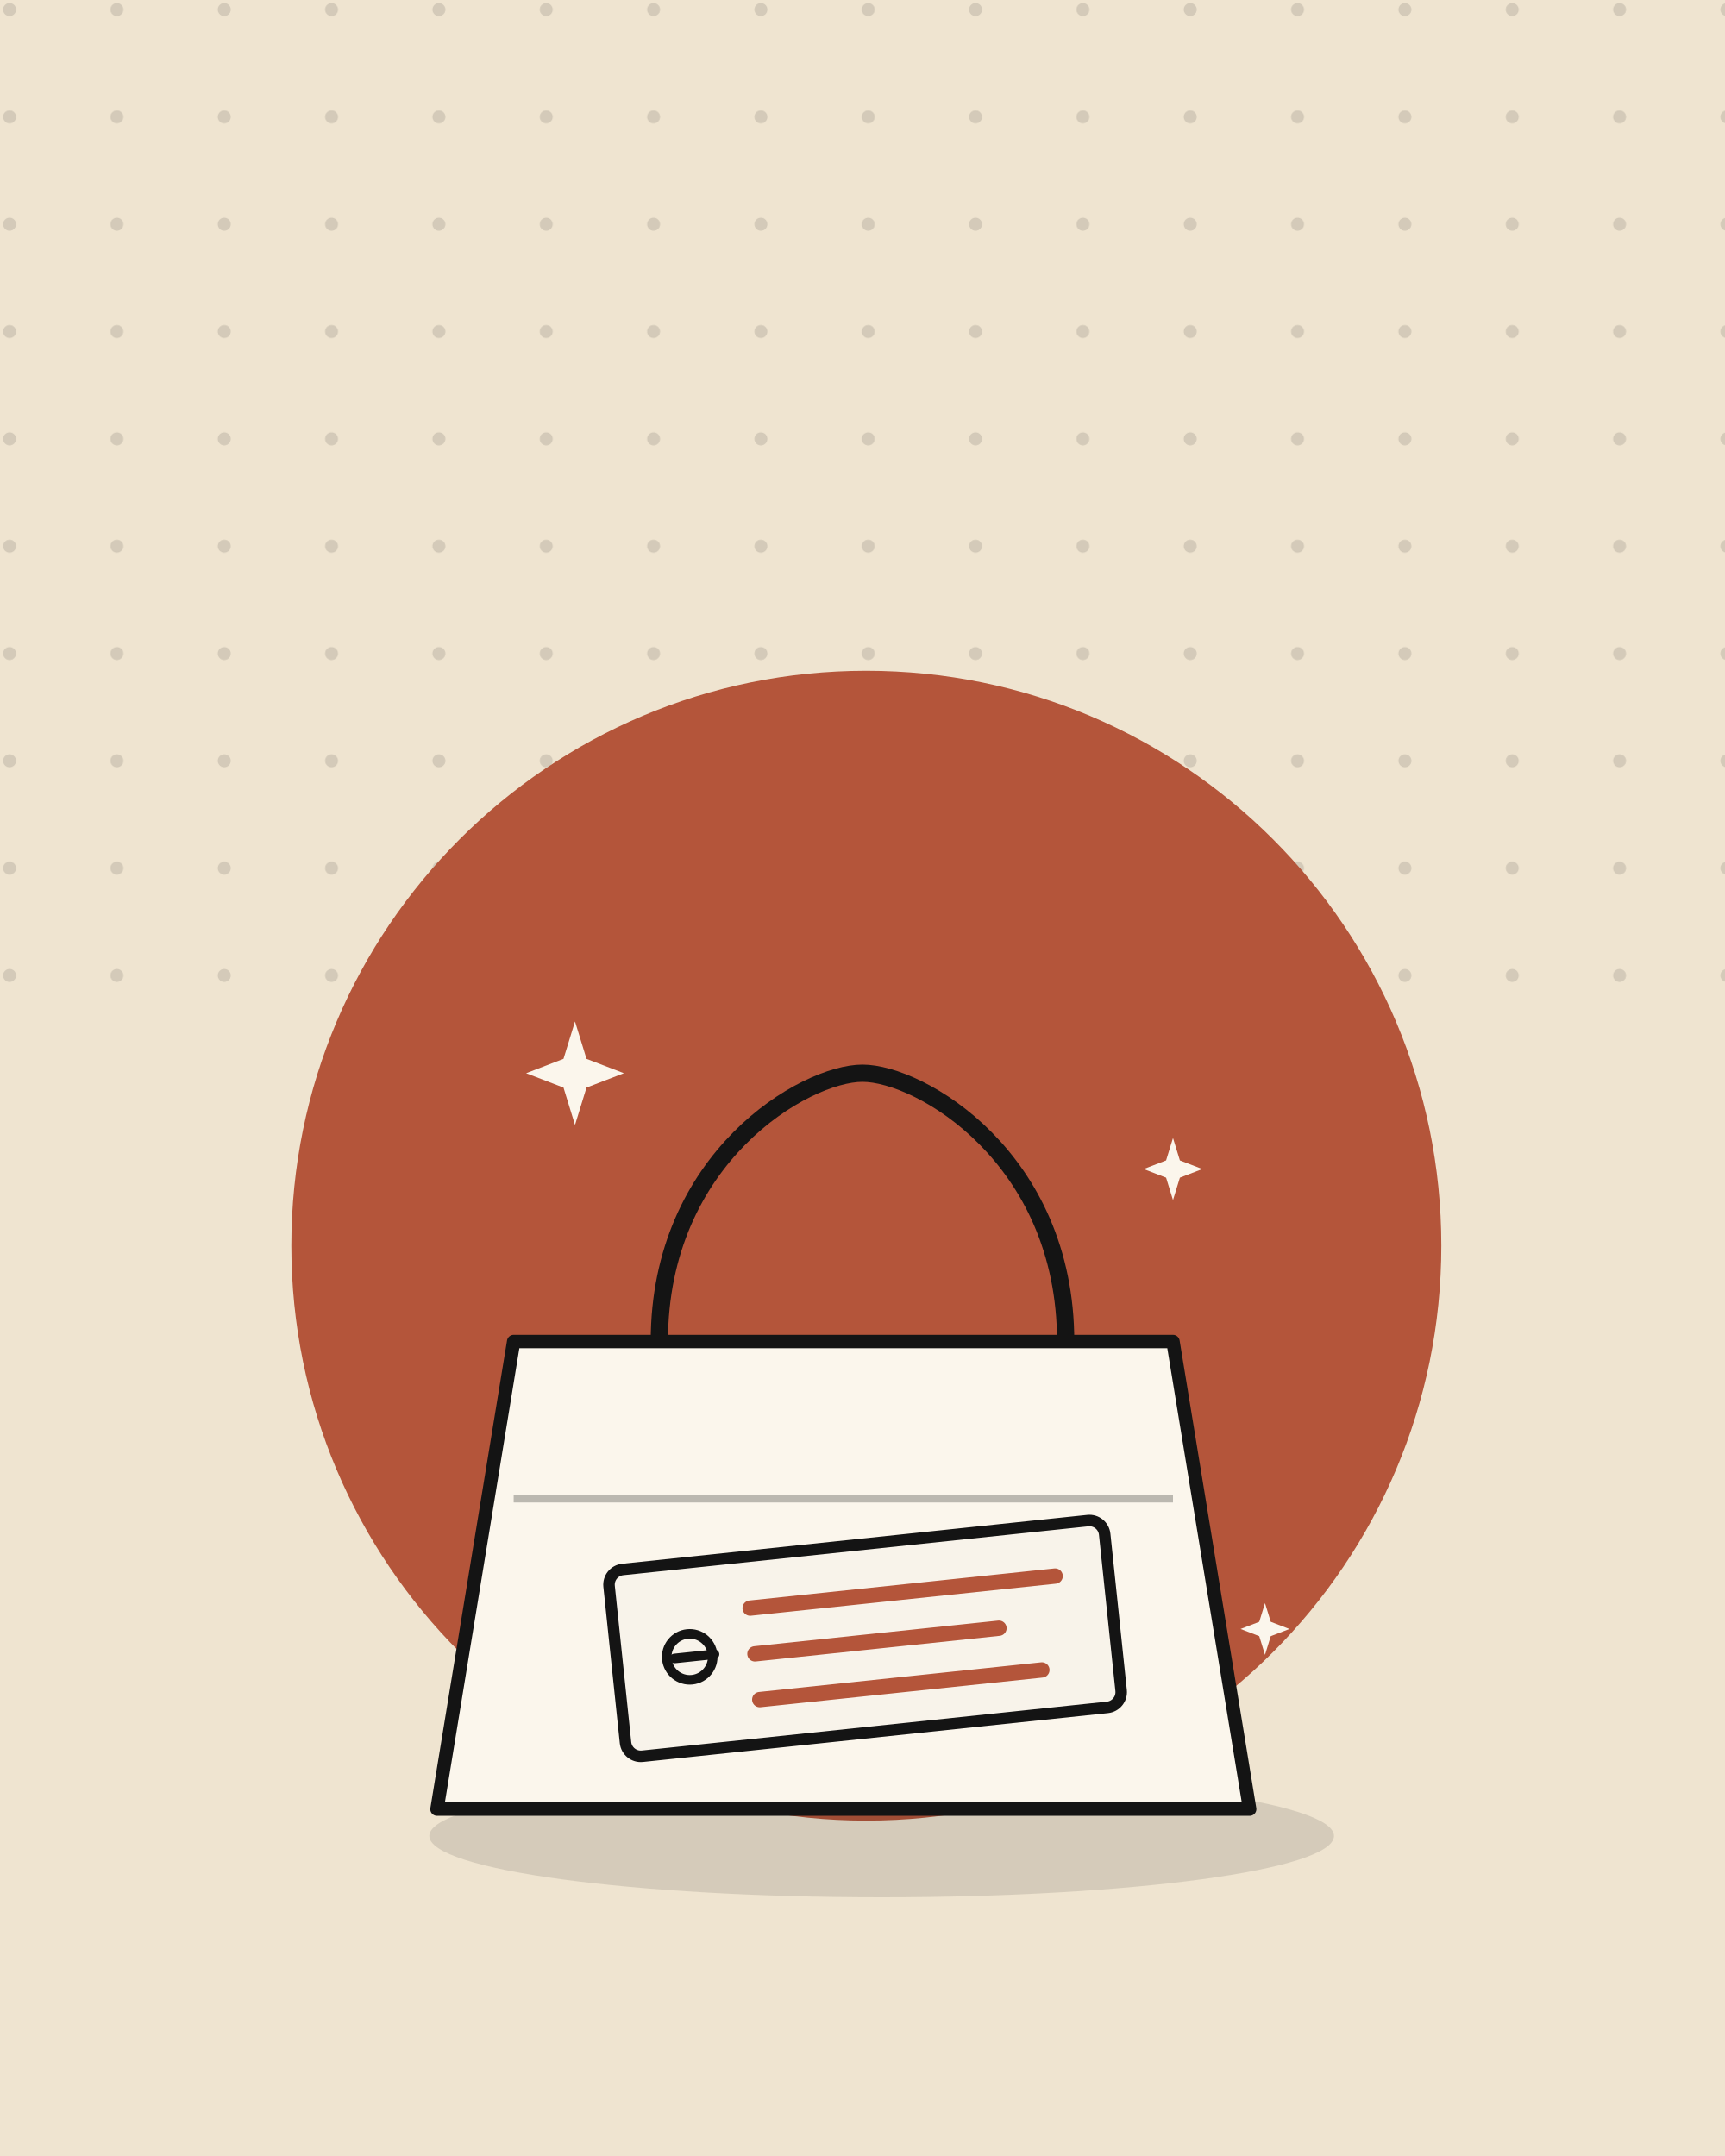
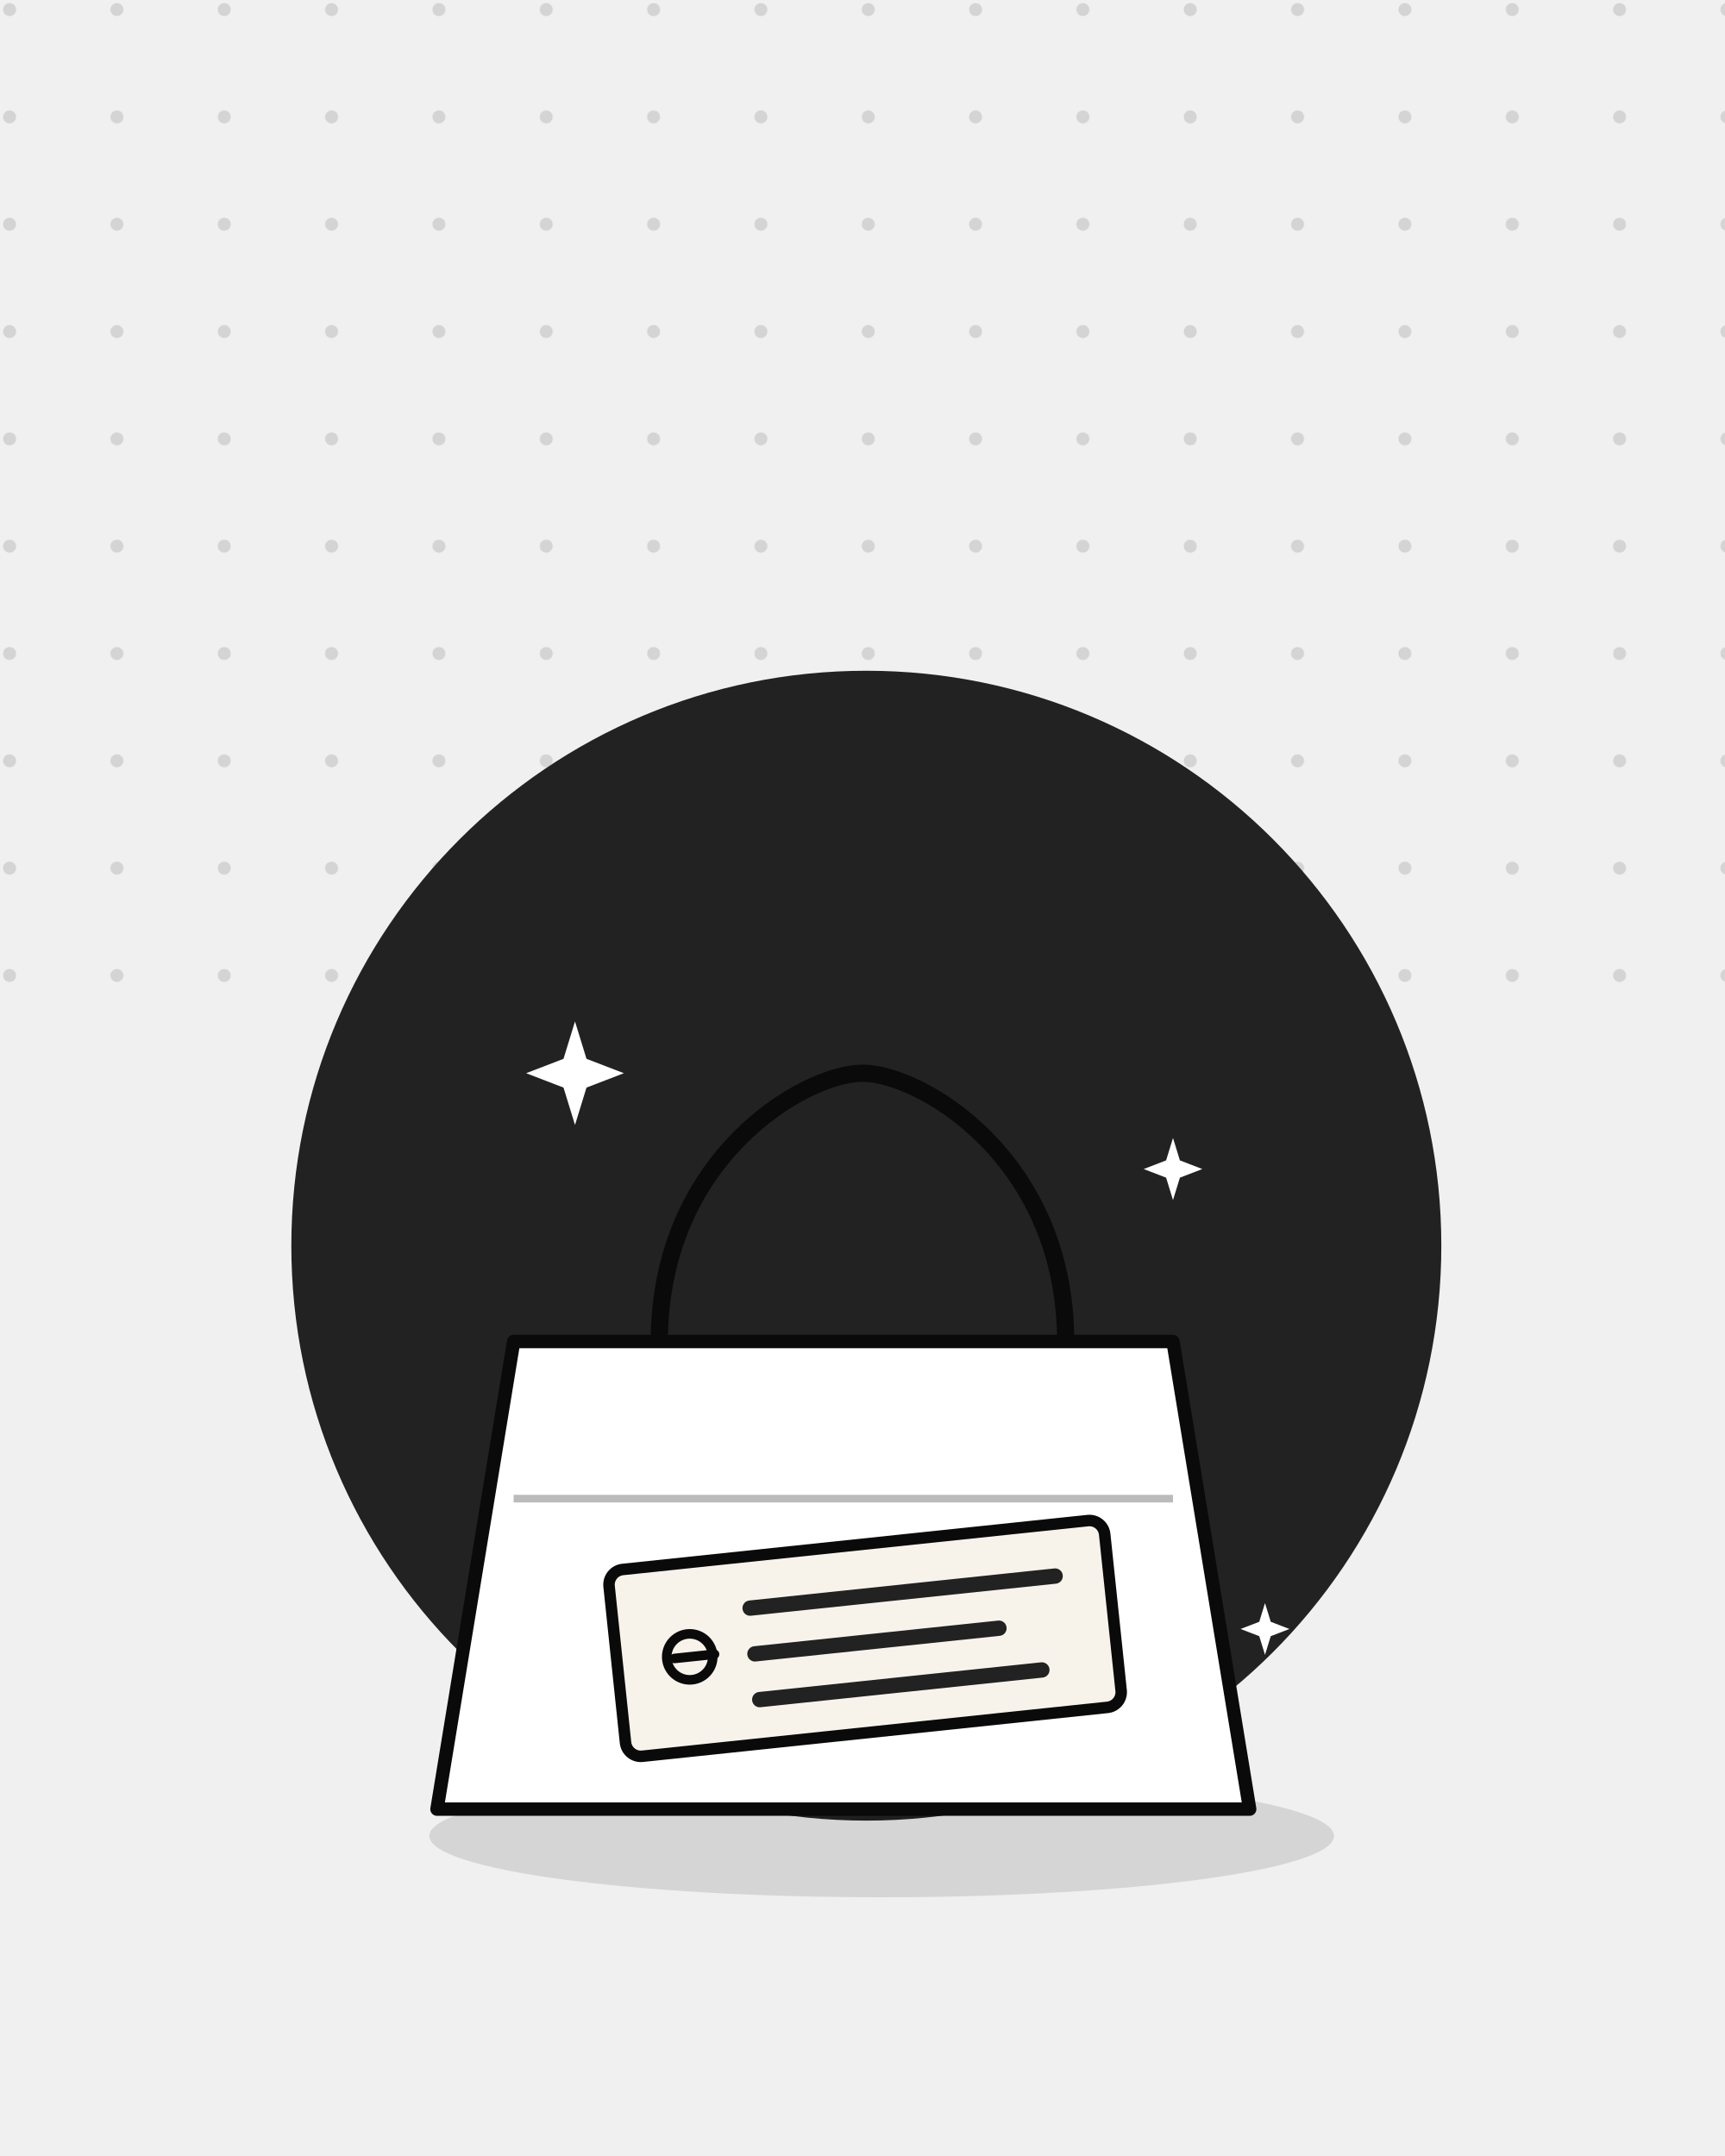
<svg xmlns="http://www.w3.org/2000/svg" viewBox="0 0 900 1125" role="img" aria-label="Ilustración de artículo del taller">
  <defs>
    <pattern id="dots" width="56" height="56" patternUnits="userSpaceOnUse">
-       <circle cx="5" cy="5" r="3.4" fill="#141414" opacity=".22" />
+       <circle cx="5" cy="5" r="3.4" fill="#0a0a0a" opacity=".22" />
    </pattern>
    <g id="spark">
      <path d="M0,-18 L4,-5 L17,0 L4,5 L0,18 L-4,5 L-17,0 L-4,-5 Z" />
    </g>
  </defs>
-   <rect width="900" height="1125" fill="#EFE4D0" />
+   <rect width="900" height="1125" fill="#f0f0f0" />
  <rect width="900" height="520" fill="url(#dots)" opacity=".55" />
-   <circle cx="452" cy="650" r="300" fill="#B4553A" />
-   <ellipse cx="460" cy="958" rx="236" ry="32" fill="#141414" opacity=".12" />
-   <g stroke="#141414" stroke-width="7" stroke-linejoin="round">
-     <path d="M268,700 L612,700 L652,944 L228,944 Z" fill="#FBF6EC" />
+   <circle cx="452" cy="650" r="300" fill="#222222" />
+   <ellipse cx="460" cy="958" rx="236" ry="32" fill="#0a0a0a" opacity=".12" />
+   <g stroke="#0a0a0a" stroke-width="7" stroke-linejoin="round">
+     <path d="M268,700 L612,700 L652,944 L228,944 Z" fill="#ffffff" />
    <path d="M344,700 C344,604 420,560 450,560 C480,560 556,604 556,700" fill="none" stroke-width="9" />
    <path d="M268,782 L612,782" fill="none" opacity=".28" stroke-width="4" />
  </g>
  <g transform="rotate(-6 450 842)">
-     <rect x="320" y="806" width="260" height="98" rx="8" fill="#F8F3EA" stroke="#141414" stroke-width="6" />
-     <circle cx="358" cy="855" r="12" fill="none" stroke="#141414" stroke-width="5" />
-     <path d="M350,855 L371,855" stroke="#141414" stroke-width="5" stroke-linecap="round" />
-     <path d="M392,833 L552,833 M392,857 L520,857 M392,881 L540,881" stroke="#B4553A" stroke-width="8" stroke-linecap="round" />
+     <rect x="320" y="806" width="260" height="98" rx="8" fill="#F8F3EA" stroke="#0a0a0a" stroke-width="6" />
+     <circle cx="358" cy="855" r="12" fill="none" stroke="#0a0a0a" stroke-width="5" />
+     <path d="M350,855 L371,855" stroke="#0a0a0a" stroke-width="5" stroke-linecap="round" />
+     <path d="M392,833 L552,833 M392,857 L520,857 M392,881 L540,881" stroke="#222222" stroke-width="8" stroke-linecap="round" />
  </g>
-   <use href="#spark" transform="translate(300 560) scale(1.5)" fill="#FBF6EC" />
-   <use href="#spark" transform="translate(612 610) scale(.9)" fill="#FBF6EC" />
-   <use href="#spark" transform="translate(660 850) scale(.75)" fill="#FBF6EC" />
+   <use href="#spark" transform="translate(300 560) scale(1.5)" fill="#ffffff" />
+   <use href="#spark" transform="translate(612 610) scale(.9)" fill="#ffffff" />
+   <use href="#spark" transform="translate(660 850) scale(.75)" fill="#ffffff" />
</svg>
